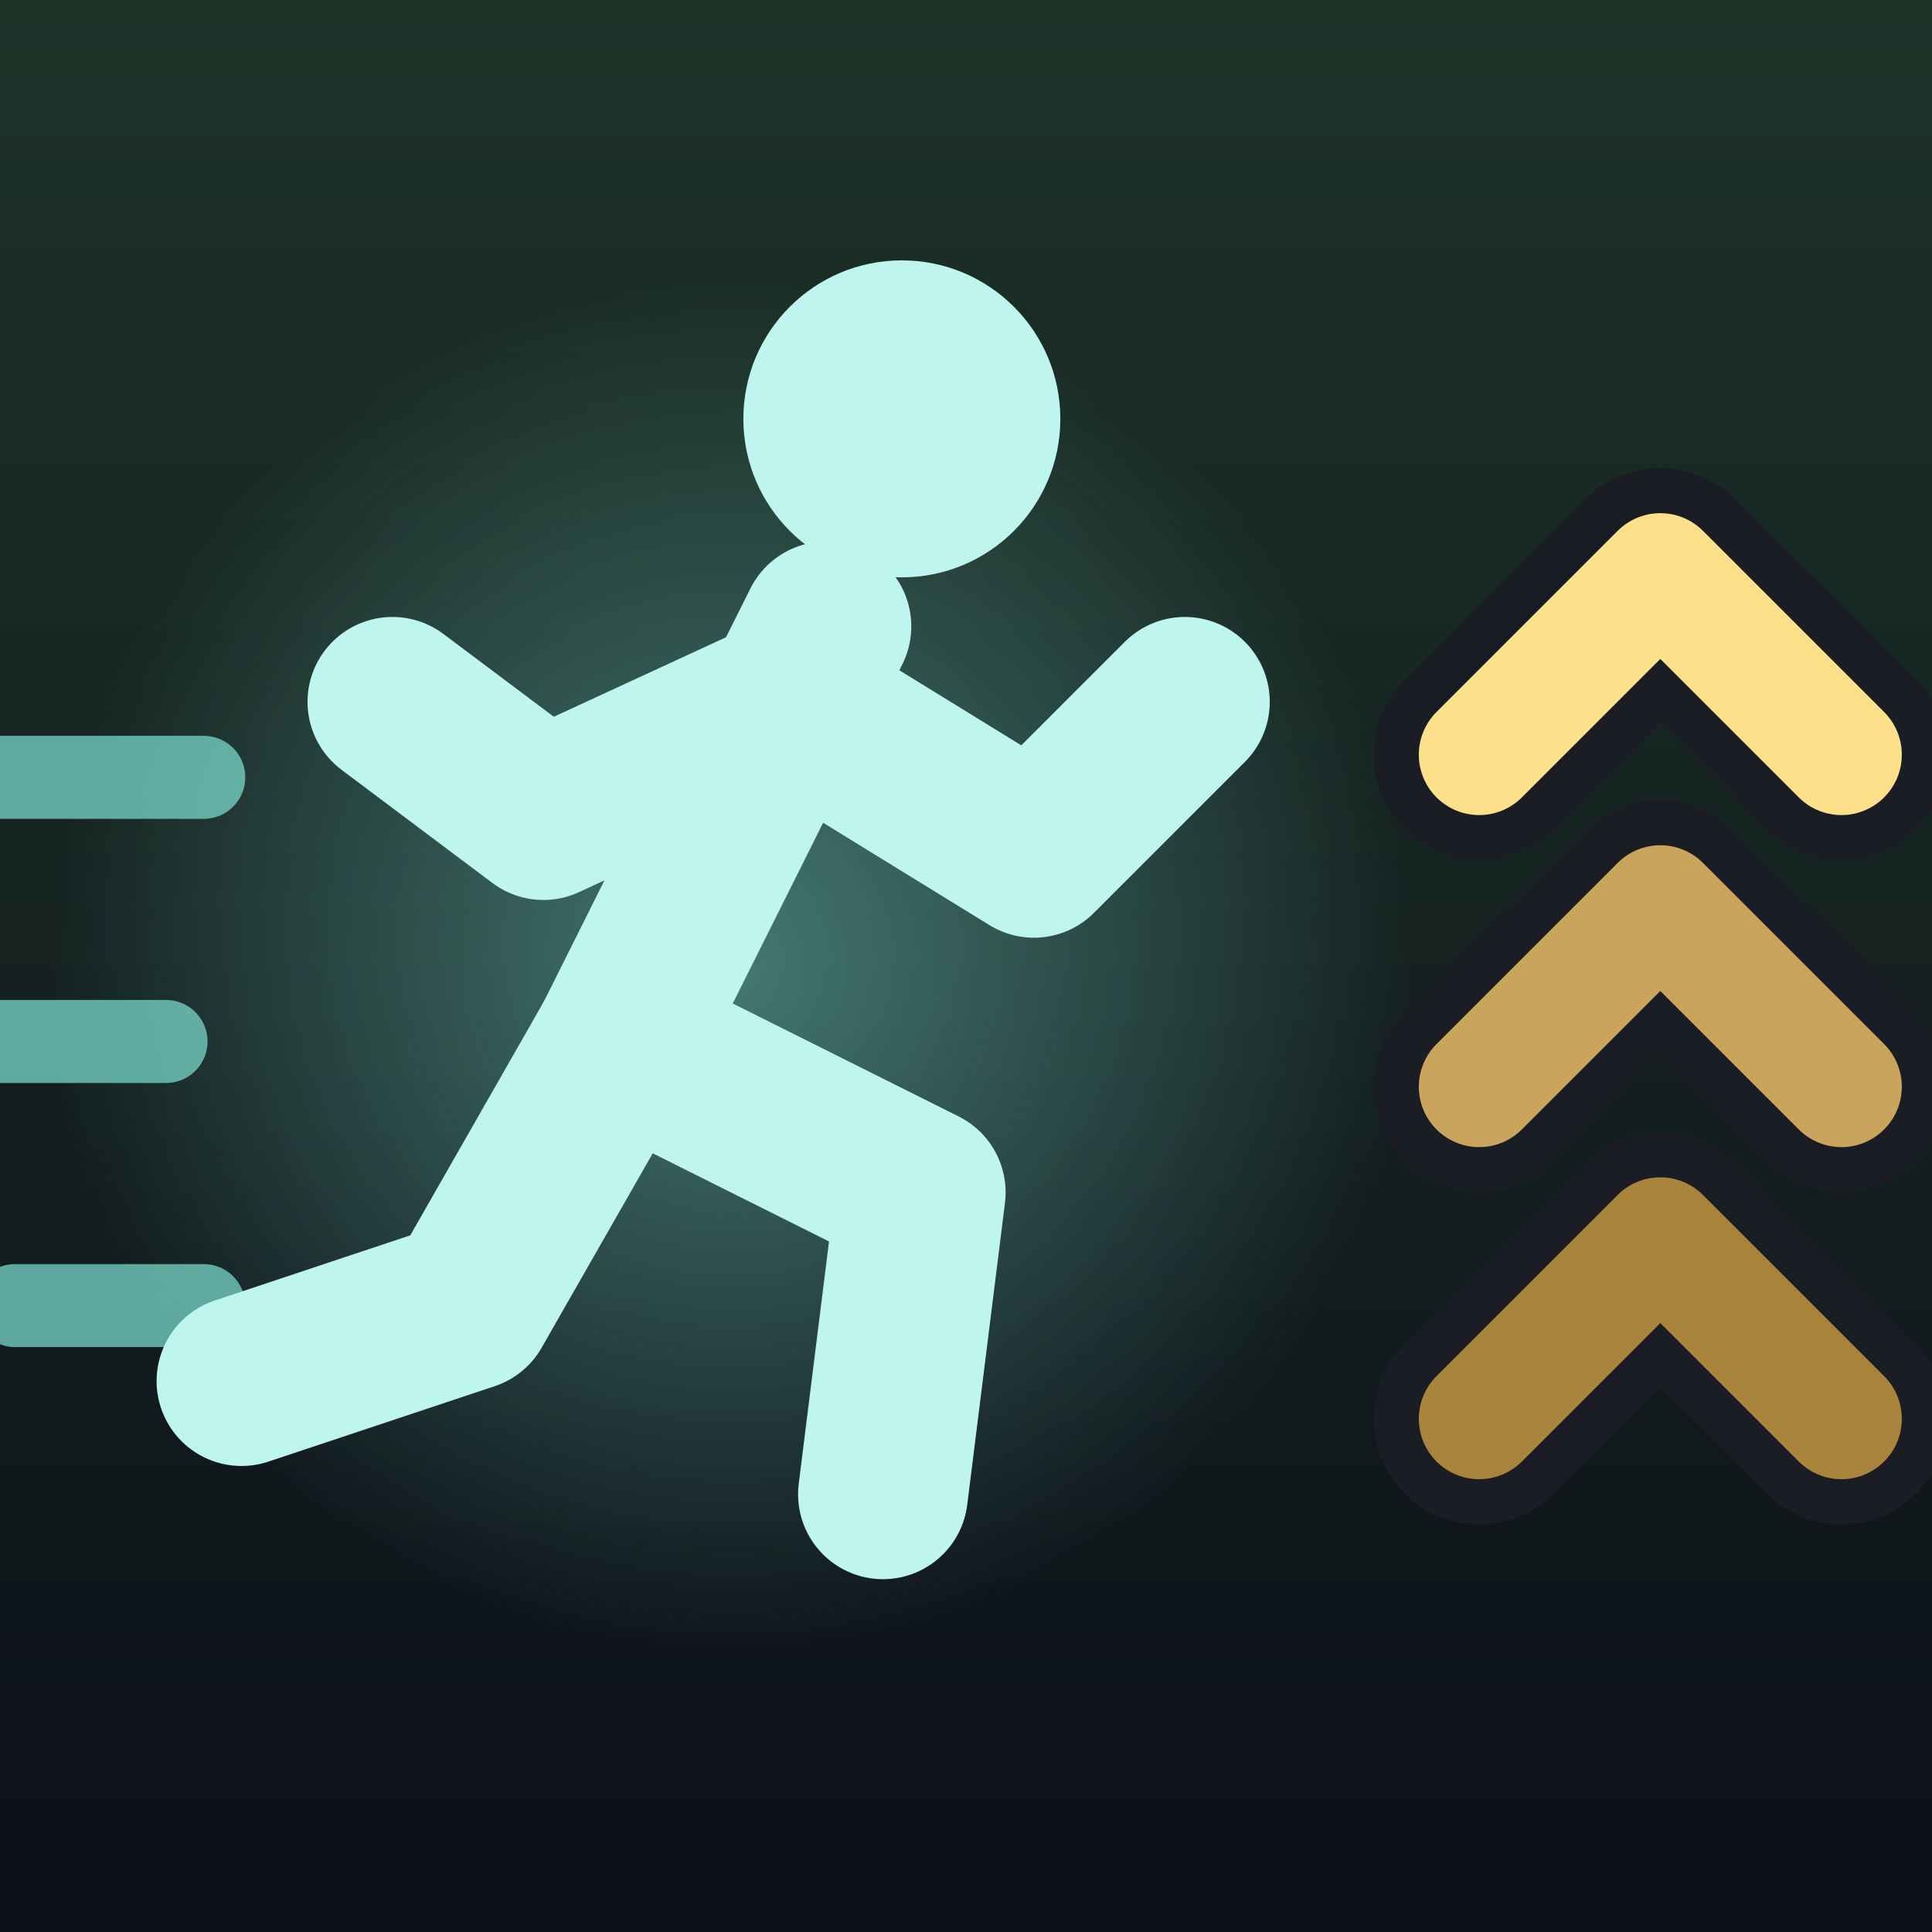
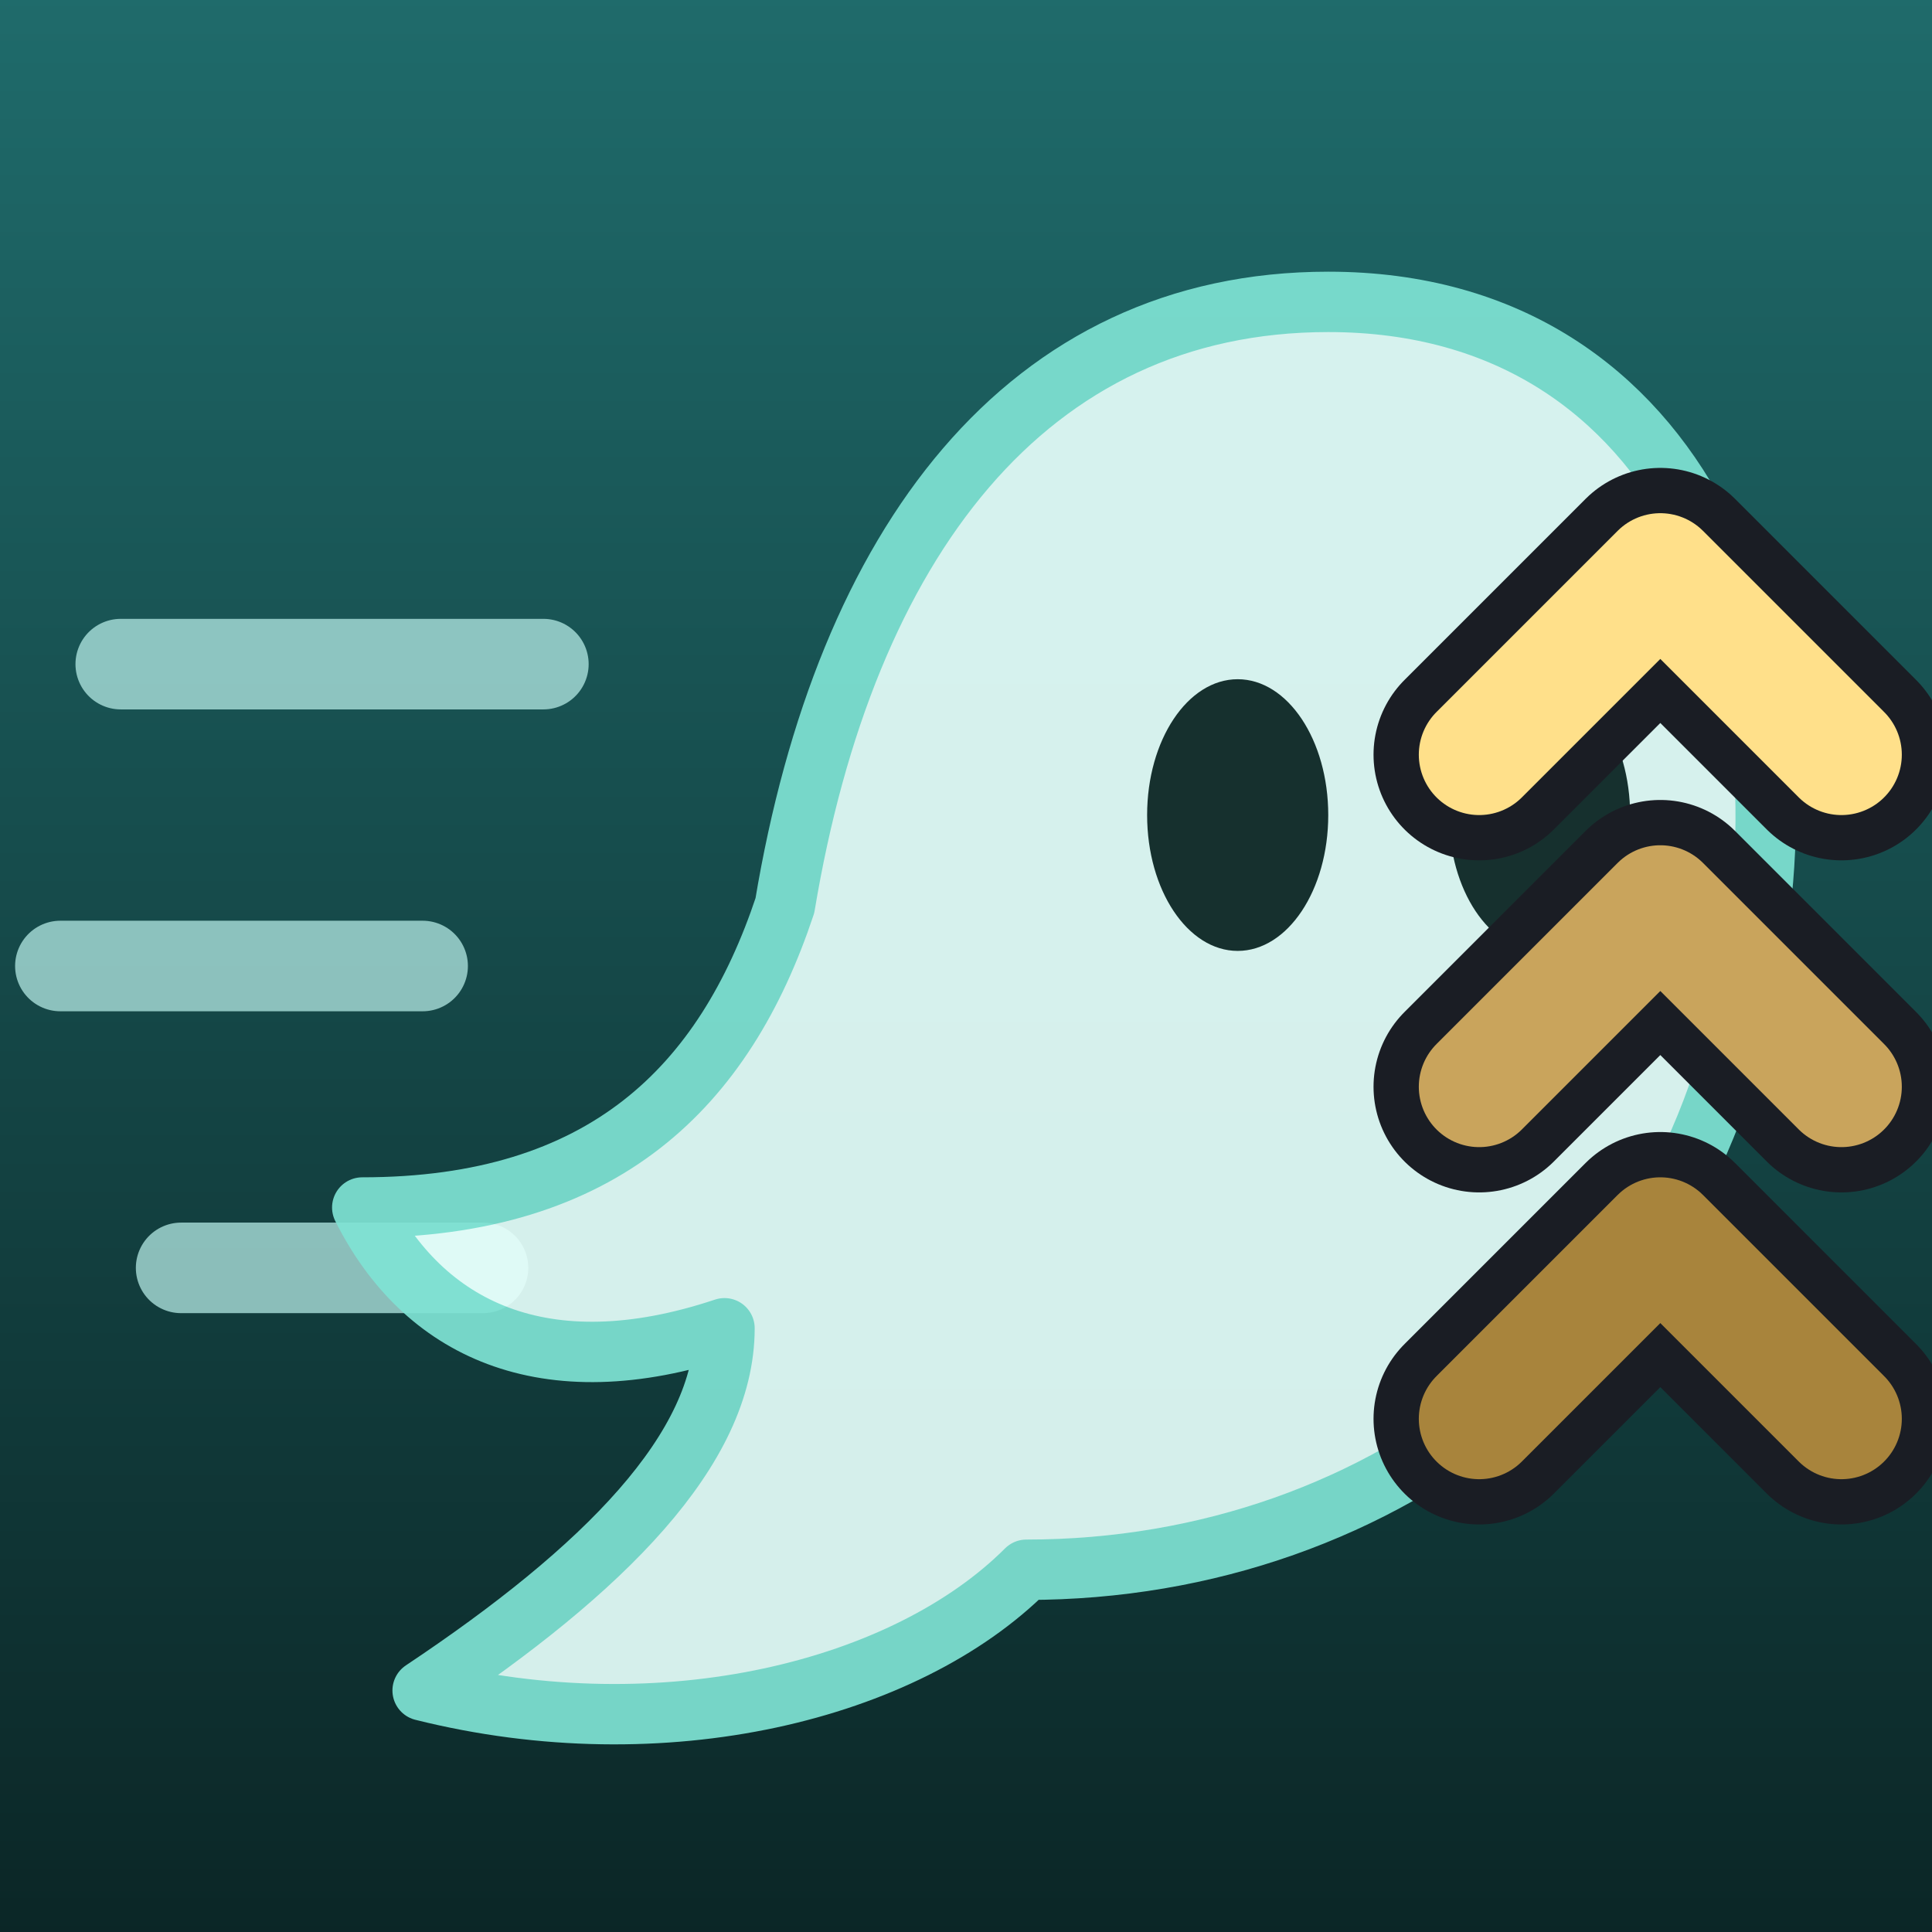
<svg xmlns="http://www.w3.org/2000/svg" width="128" height="128" viewBox="0 0 64 64">
  <defs>
    <linearGradient id="bg" x1="0" y1="0" x2="0" y2="1">
-       <stop offset="0" stop-color="#1d3328" />
-       <stop offset="1" stop-color="#0c1018" />
+       <stop offset="0" stop-color="#1f6b6b" />
+       <stop offset="1" stop-color="#0b2626" />
    </linearGradient>
    <radialGradient id="glow">
-       <stop offset="0" stop-color="#7fe3d4" stop-opacity="0.45" />
-       <stop offset="1" stop-color="#7fe3d4" stop-opacity="0" />
+       <stop offset="0" stop-color="#ffffff" stop-opacity="0.9" />
+       <stop offset="1" stop-color="#ffffff" stop-opacity="0" />
    </radialGradient>
  </defs>
  <rect width="64" height="64" fill="url(#bg)" />
-   <g transform="translate(23 32) scale(1.25) translate(-32 -32)">
-     <circle cx="33" cy="32" r="18" fill="url(#glow)" />
-     <path d="M 13 27 L 19 27 M 11 34 L 18 34 M 14 41 L 19 41" stroke="#7fe3d4" stroke-width="2.2" stroke-linecap="round" opacity="0.7" />
-     <g fill="none" stroke="#bff5ef" stroke-width="4.5" stroke-linecap="round" stroke-linejoin="round">
-       <path d="M 35.5 23 L 30 34" />
-       <path d="M 34.5 25 L 41 29 L 45 25" />
-       <path d="M 34.5 25 L 28 28 L 24 25" />
-       <path d="M 30 34 L 38 38 L 37 46" />
-       <path d="M 30 34 L 26 41 L 20 43" />
-     </g>
-     <circle cx="37.5" cy="17.5" r="4.2" fill="#bff5ef" />
-   </g>
+   <path d="M 4 22 L 18 22 M 2 32 L 14 32 M 6 42 L 16 42" stroke="#bff5ef" stroke-width="3" stroke-linecap="round" opacity="0.7" />
+   <path d="M 44 10 C 56 10 60 22 58 32 C 56 44 46 52 34 52 C 30 56 22 58 14 56 C 20 52 24 48 24 44 C 18 46 14 44 12 40 C 20 40 24 36 26 30 C 28 18 34 10 44 10 Z" fill="#e6fffb" stroke="#7fe3d4" stroke-width="2" stroke-linejoin="round" opacity="0.92" />
+   <ellipse cx="41" cy="27" rx="3" ry="4.5" fill="#16302e" />
+   <ellipse cx="51" cy="27" rx="3" ry="4.5" fill="#16302e" />
  <g fill="none" stroke-linecap="round" stroke-linejoin="round">
    <path d="M 49 47 L 55 41 L 61 47 M 49 36 L 55 30 L 61 36 M 49 25 L 55 19 L 61 25" stroke="#1a1d24" stroke-width="7" />
    <path d="M 49 47 L 55 41 L 61 47" stroke="#a8843c" stroke-width="4" />
    <path d="M 49 36 L 55 30 L 61 36" stroke="#c9a45c" stroke-width="4" />
    <path d="M 49 25 L 55 19 L 61 25" stroke="#ffe08a" stroke-width="4" />
  </g>
</svg>
